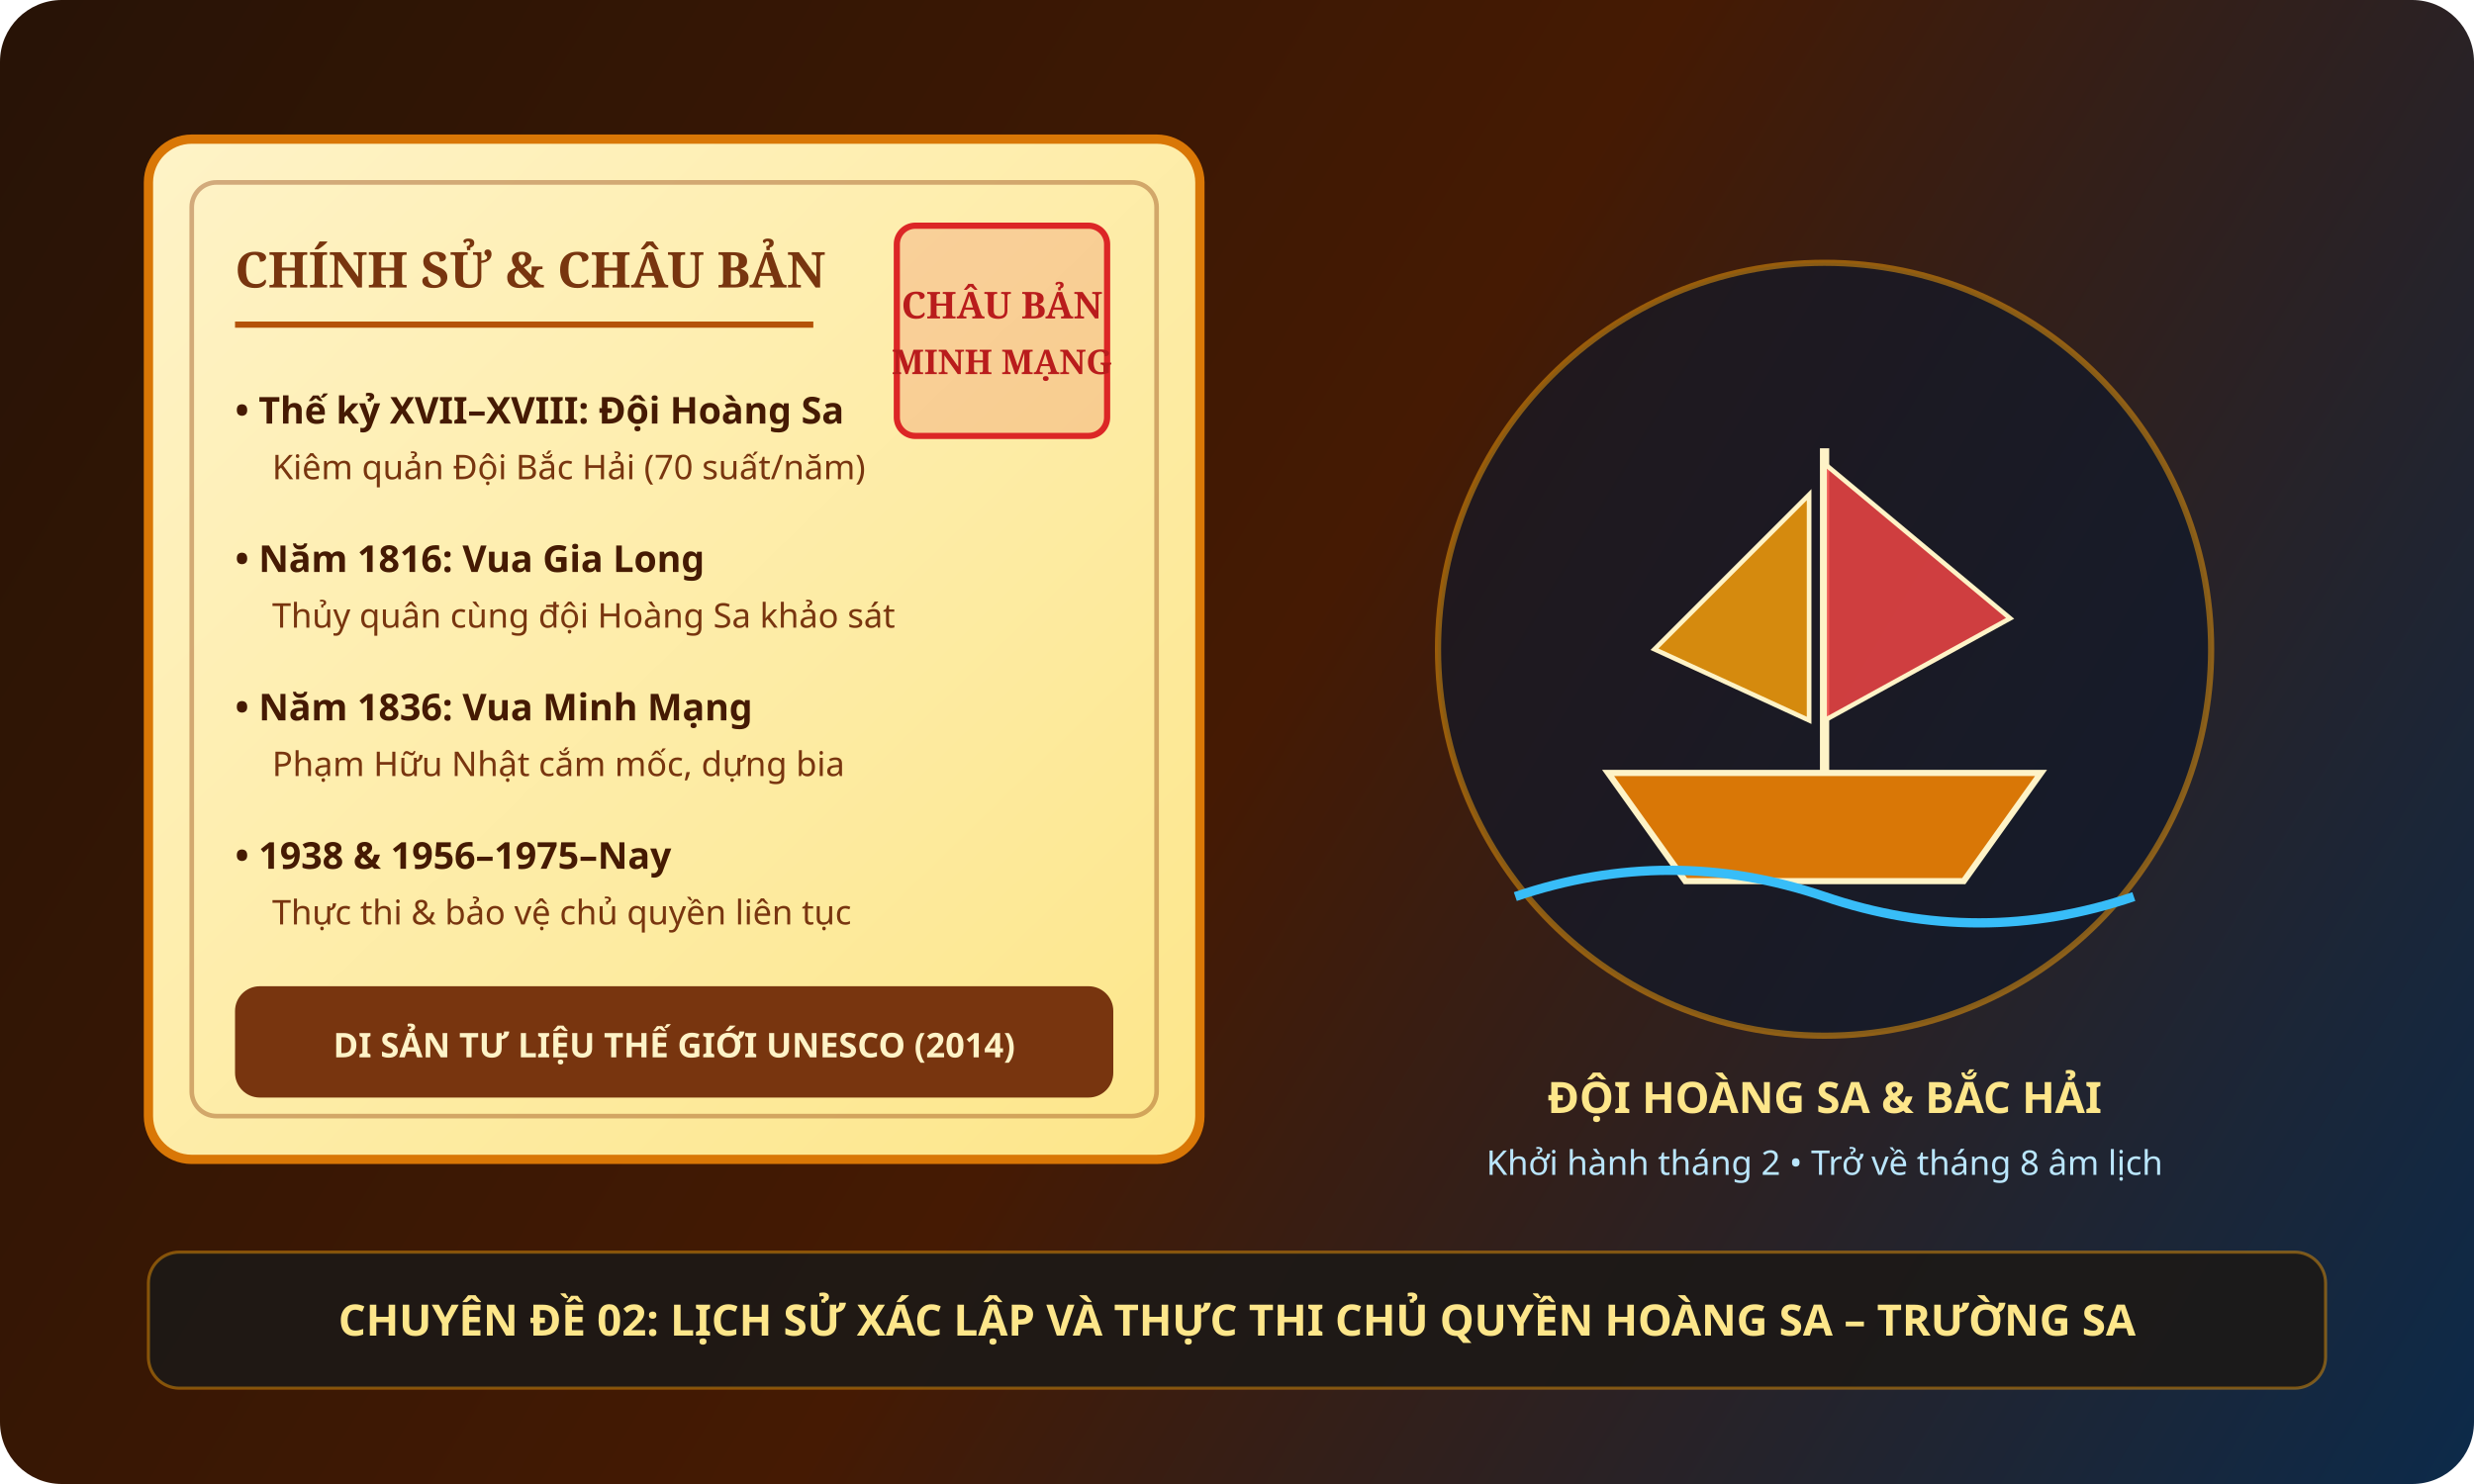
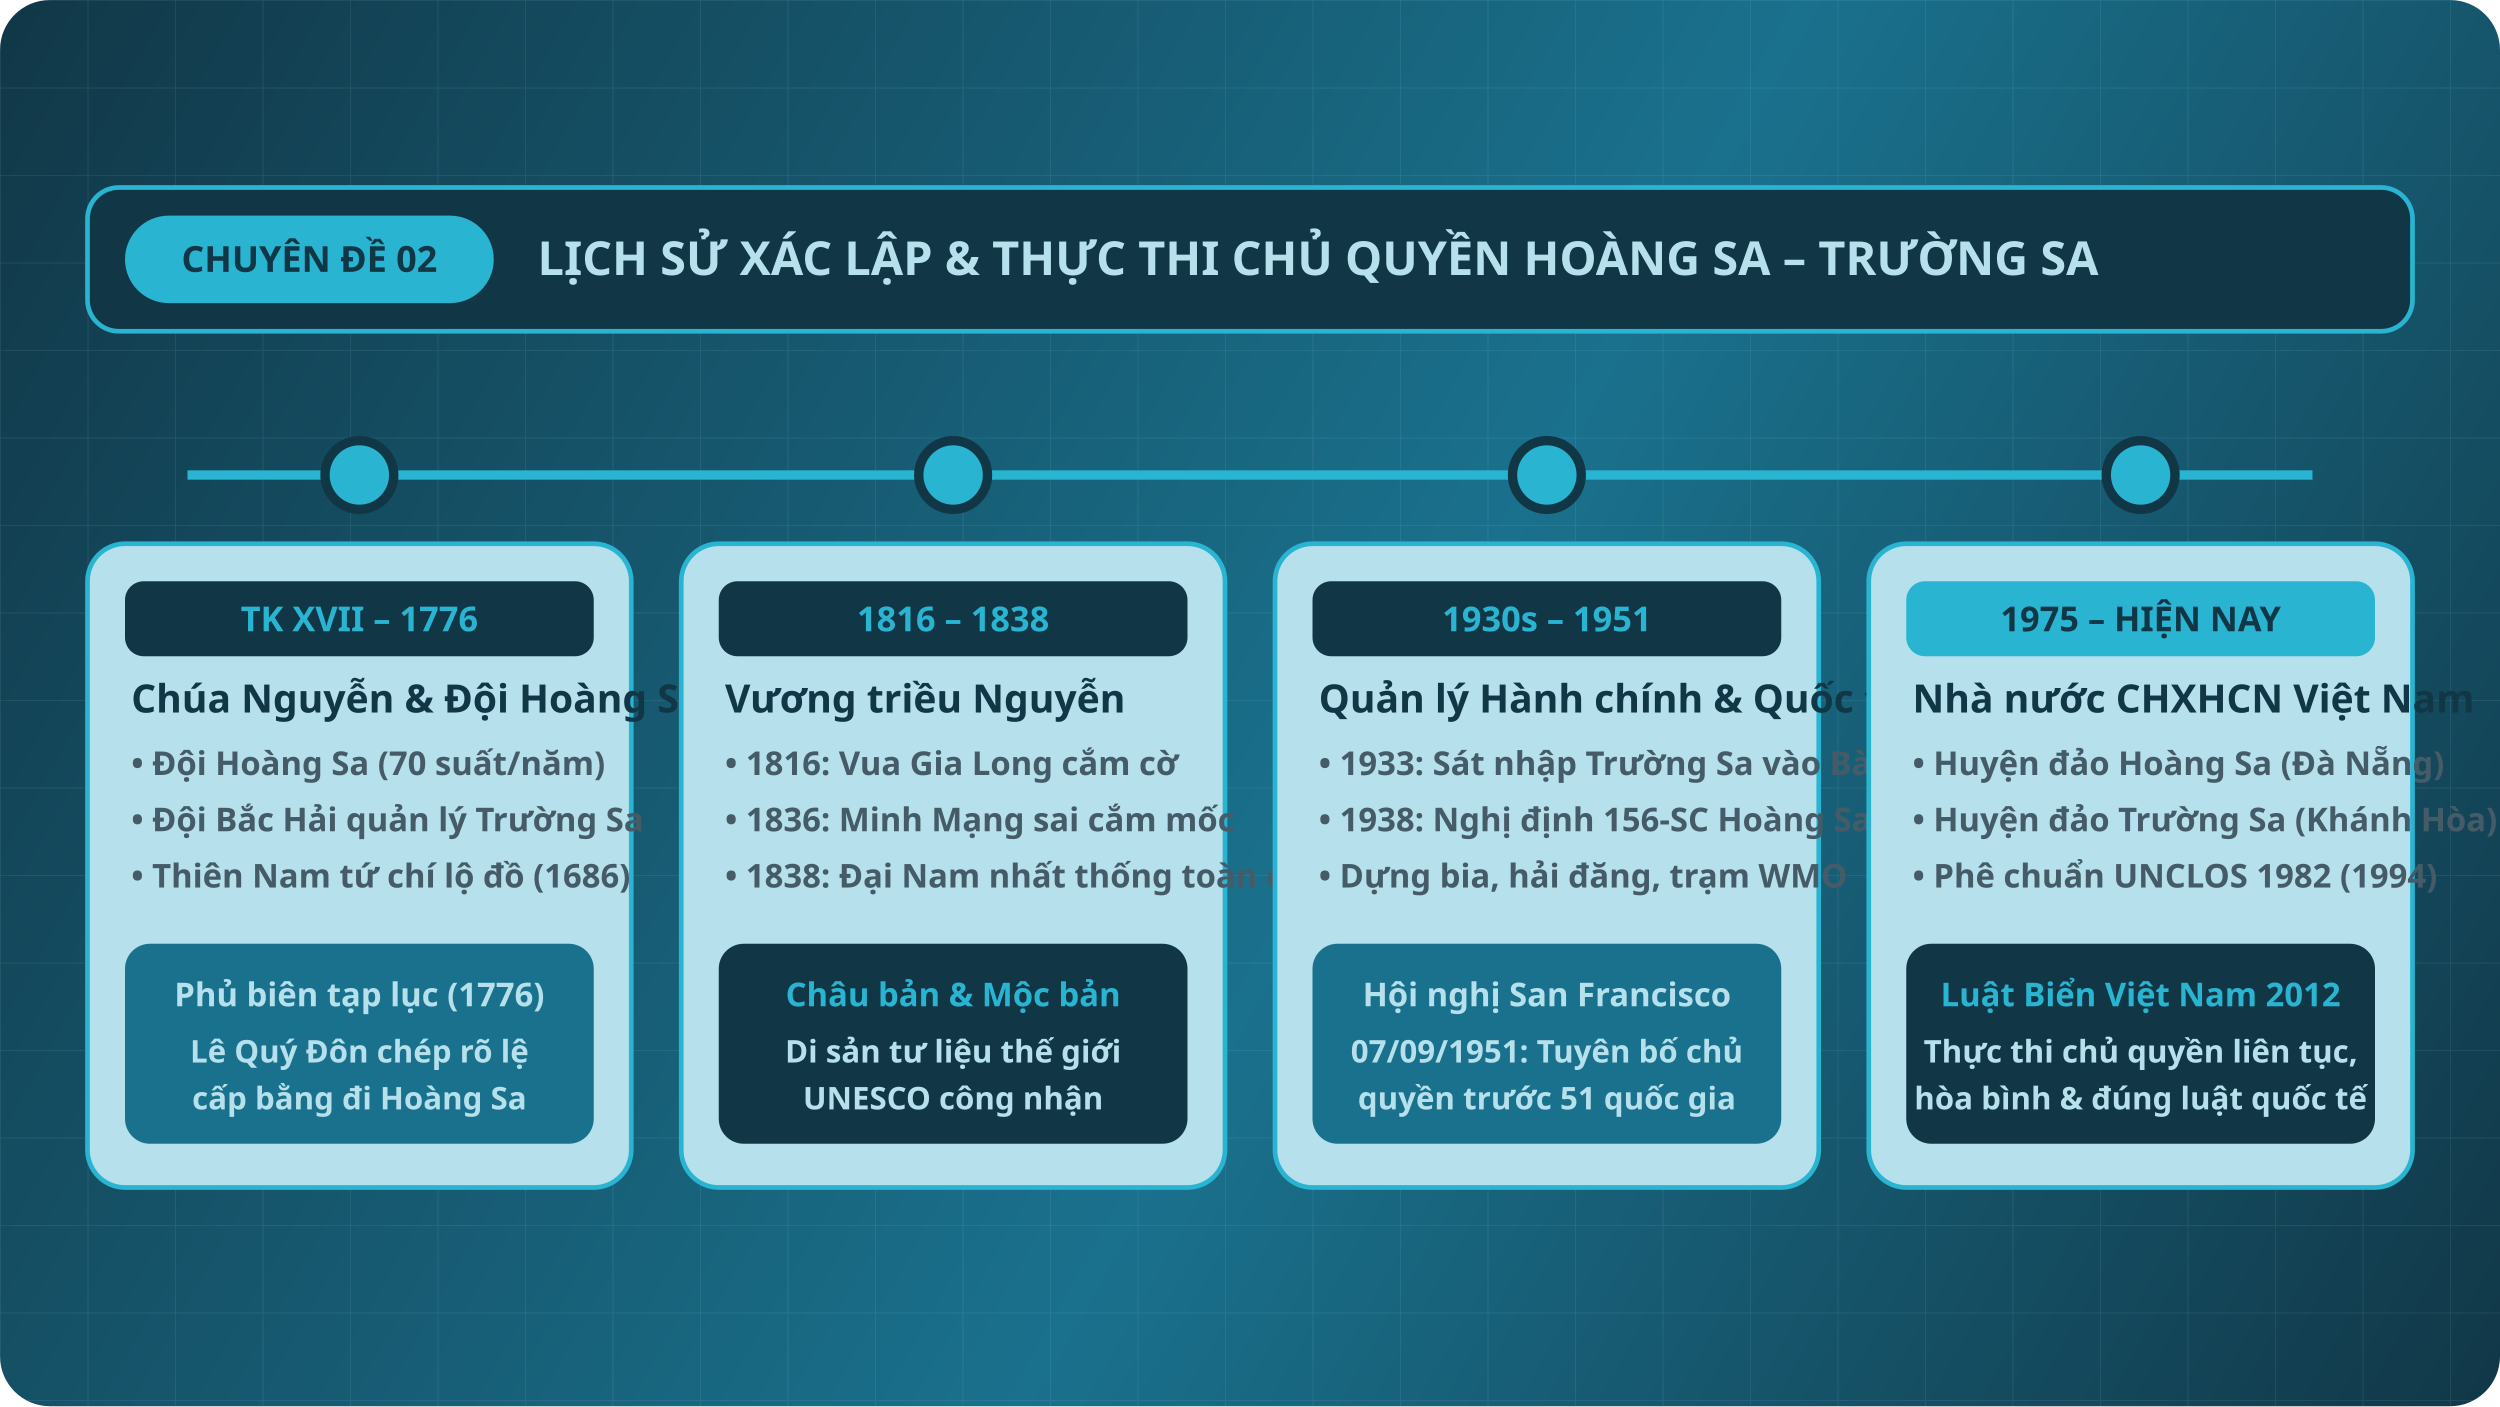
- <svg xmlns="http://www.w3.org/2000/svg" viewBox="0 0 800 480" fill="none">
+ <svg xmlns="http://www.w3.org/2000/svg" viewBox="0 0 800 450" fill="none">
  <defs>
-     <linearGradient id="bg02" x1="0" y1="0" x2="800" y2="480" gradientUnits="userSpaceOnUse">
-       <stop offset="0%" stop-color="#271306" />
-       <stop offset="50%" stop-color="#451A03" />
-       <stop offset="100%" stop-color="#0C2A4A" />
+     <linearGradient id="bgCd02" x1="0" y1="0" x2="800" y2="450" gradientUnits="userSpaceOnUse">
+       <stop offset="0%" stop-color="#113747" />
+       <stop offset="55%" stop-color="#1A718D" />
+       <stop offset="100%" stop-color="#113747" />
    </linearGradient>
-     <linearGradient id="scroll02" x1="0" y1="0" x2="1" y2="1">
-       <stop offset="0%" stop-color="#FEF3C7" />
-       <stop offset="100%" stop-color="#FDE68A" />
-     </linearGradient>
+     <pattern id="gridCd02" width="28" height="28" patternUnits="userSpaceOnUse">
+       <path d="M 28 0 L 0 0 0 28" fill="none" stroke="#B6E0EB" stroke-width="0.5" stroke-opacity="0.12" />
+     </pattern>
  </defs>
-   <rect width="800" height="480" rx="20" fill="url(#bg02)" />
-   <g transform="translate(48, 45)">
-     <rect width="340" height="330" rx="14" fill="url(#scroll02)" stroke="#D97706" stroke-width="3" />
-     <rect x="14" y="14" width="312" height="302" rx="8" stroke="#92400E" stroke-opacity="0.4" stroke-width="1.5" />
-     <rect x="242" y="28" width="68" height="68" rx="6" fill="#DC2626" fill-opacity="0.15" stroke="#DC2626" stroke-width="2" />
-     <text x="276" y="58" text-anchor="middle" fill="#B91C1C" font-family="serif" font-size="12" font-weight="700">CHÂU BẢN</text>
-     <text x="276" y="76" text-anchor="middle" fill="#B91C1C" font-family="serif" font-size="11" font-weight="700">MINH MẠNG</text>
-     <text x="28" y="48" fill="#78350F" font-family="serif" font-size="16" font-weight="800">CHÍNH SỬ &amp; CHÂU BẢN</text>
-     <line x1="28" y1="60" x2="215" y2="60" stroke="#B45309" stroke-width="2" />
-     <text x="28" y="92" fill="#451A03" font-family="sans-serif" font-size="12" font-weight="700">• Thế kỷ XVII–XVIII: Đội Hoàng Sa</text>
-     <text x="40" y="110" fill="#78350F" font-family="sans-serif" font-size="11">Kiêm quản Đội Bắc Hải (70 suất/năm)</text>
-     <text x="28" y="140" fill="#451A03" font-family="sans-serif" font-size="12" font-weight="700">• Năm 1816: Vua Gia Long</text>
-     <text x="40" y="158" fill="#78350F" font-family="sans-serif" font-size="11">Thủy quân cùng đội Hoàng Sa khảo sát</text>
-     <text x="28" y="188" fill="#451A03" font-family="sans-serif" font-size="12" font-weight="700">• Năm 1836: Vua Minh Mạng</text>
-     <text x="40" y="206" fill="#78350F" font-family="sans-serif" font-size="11">Phạm Hữu Nhật cắm mốc, dựng bia</text>
-     <text x="28" y="236" fill="#451A03" font-family="sans-serif" font-size="12" font-weight="700">• 1938 &amp; 1956–1975–Nay</text>
-     <text x="40" y="254" fill="#78350F" font-family="sans-serif" font-size="11">Thực thi &amp; bảo vệ chủ quyền liên tục</text>
-     <rect x="28" y="274" width="284" height="36" rx="8" fill="#78350F" />
-     <text x="170" y="297" text-anchor="middle" fill="#FEF3C7" font-family="sans-serif" font-size="11" font-weight="700">DI SẢN TƯ LIỆU THẾ GIỚI UNESCO (2014)</text>
-   </g>
-   <g transform="translate(435, 65)">
-     <circle cx="155" cy="145" r="125" fill="#0F172A" fill-opacity="0.65" stroke="#F59E0B" stroke-opacity="0.5" stroke-width="2" />
-     <path d="M85,185 L225,185 L200,220 L110,220 Z" fill="#D97706" stroke="#FEF3C7" stroke-width="2" />
-     <line x1="155" y1="80" x2="155" y2="185" stroke="#FEF3C7" stroke-width="3" />
-     <path d="M155,85 L215,135 L155,168 Z" fill="#EF4444" fill-opacity="0.85" stroke="#FEF3C7" stroke-width="1.5" />
-     <path d="M150,95 L100,145 L150,168 Z" fill="#F59E0B" fill-opacity="0.85" stroke="#FEF3C7" stroke-width="1.5" />
-     <path d="M55,225 Q105,208 155,225 T255,225" stroke="#38BDF8" stroke-width="3" fill="none" />
-     <text x="155" y="295" text-anchor="middle" fill="#FDE68A" font-family="sans-serif" font-size="14" font-weight="700">ĐỘI HOÀNG SA &amp; BẮC HẢI</text>
-     <text x="155" y="315" text-anchor="middle" fill="#BAE6FD" font-family="sans-serif" font-size="11">Khởi hành tháng 2 • Trở về tháng 8 âm lịch</text>
-   </g>
-   <rect x="48" y="405" width="704" height="44" rx="10" fill="#1C1917" fill-opacity="0.9" stroke="#F59E0B" stroke-opacity="0.45" />
-   <text x="400" y="432" text-anchor="middle" fill="#FDE68A" font-family="sans-serif" font-size="14" font-weight="700">CHUYÊN ĐỀ 02: LỊCH SỬ XÁC LẬP VÀ THỰC THI CHỦ QUYỀN HOÀNG SA – TRƯỜNG SA</text>
+   <rect width="800" height="450" rx="16" fill="url(#bgCd02)" />
+   <rect width="800" height="450" rx="16" fill="url(#gridCd02)" />
+   <rect x="28" y="60" width="744" height="46" rx="10" fill="#113747" stroke="#29B4D1" stroke-width="1.5" />
+   <rect x="40" y="69" width="118" height="28" rx="14" fill="#29B4D1" />
+   <text x="99" y="87" text-anchor="middle" fill="#113747" font-family="Be Vietnam Pro, sans-serif" font-size="11.5" font-weight="800">CHUYÊN ĐỀ 02</text>
+   <text x="172" y="88" fill="#B6E0EB" font-family="Be Vietnam Pro, sans-serif" font-size="15" font-weight="800">LỊCH SỬ XÁC LẬP &amp; THỰC THI CHỦ QUYỀN HOÀNG SA – TRƯỜNG SA</text>
+   <line x1="60" y1="152" x2="740" y2="152" stroke="#29B4D1" stroke-width="3" />
+   <circle cx="115" cy="152" r="11" fill="#29B4D1" stroke="#113747" stroke-width="3" />
+   <rect x="28" y="174" width="174" height="206" rx="12" fill="#B6E0EB" stroke="#29B4D1" stroke-width="1.5" />
+   <rect x="40" y="186" width="150" height="24" rx="6" fill="#113747" />
+   <text x="115" y="202" text-anchor="middle" fill="#29B4D1" font-family="Be Vietnam Pro, sans-serif" font-size="11" font-weight="800">TK XVII – 1776</text>
+   <text x="42" y="228" fill="#113747" font-family="Be Vietnam Pro, sans-serif" font-size="12.5" font-weight="800">Chúa Nguyễn &amp; Đội Hoàng Sa</text>
+   <text x="42" y="248" fill="#455C68" font-family="Be Vietnam Pro, sans-serif" font-size="10.5" font-weight="600">• Đội Hoàng Sa (70 suất/năm)</text>
+   <text x="42" y="266" fill="#455C68" font-family="Be Vietnam Pro, sans-serif" font-size="10.5" font-weight="600">• Đội Bắc Hải quản lý Trường Sa</text>
+   <text x="42" y="284" fill="#455C68" font-family="Be Vietnam Pro, sans-serif" font-size="10.5" font-weight="600">• Thiên Nam tứ chí lộ đồ (1686)</text>
+   <rect x="40" y="302" width="150" height="64" rx="8" fill="#1A718D" />
+   <text x="115" y="322" text-anchor="middle" fill="#B6E0EB" font-family="Be Vietnam Pro, sans-serif" font-size="10.5" font-weight="800">Phủ biên tạp lục (1776)</text>
+   <text x="115" y="340" text-anchor="middle" fill="#B6E0EB" font-family="Be Vietnam Pro, sans-serif" font-size="10" font-weight="600">Lê Quý Đôn chép rõ lệ</text>
+   <text x="115" y="355" text-anchor="middle" fill="#B6E0EB" font-family="Be Vietnam Pro, sans-serif" font-size="10" font-weight="600">cấp bằng đi Hoàng Sa</text>
+   <circle cx="305" cy="152" r="11" fill="#29B4D1" stroke="#113747" stroke-width="3" />
+   <rect x="218" y="174" width="174" height="206" rx="12" fill="#B6E0EB" stroke="#29B4D1" stroke-width="1.5" />
+   <rect x="230" y="186" width="150" height="24" rx="6" fill="#113747" />
+   <text x="305" y="202" text-anchor="middle" fill="#29B4D1" font-family="Be Vietnam Pro, sans-serif" font-size="11" font-weight="800">1816 – 1838</text>
+   <text x="232" y="228" fill="#113747" font-family="Be Vietnam Pro, sans-serif" font-size="12.5" font-weight="800">Vương triều Nguyễn</text>
+   <text x="232" y="248" fill="#455C68" font-family="Be Vietnam Pro, sans-serif" font-size="10.5" font-weight="600">• 1816: Vua Gia Long cắm cờ</text>
+   <text x="232" y="266" fill="#455C68" font-family="Be Vietnam Pro, sans-serif" font-size="10.5" font-weight="600">• 1836: Minh Mạng sai cắm mốc</text>
+   <text x="232" y="284" fill="#455C68" font-family="Be Vietnam Pro, sans-serif" font-size="10.5" font-weight="600">• 1838: Đại Nam nhất thống toàn đồ</text>
+   <rect x="230" y="302" width="150" height="64" rx="8" fill="#113747" />
+   <text x="305" y="322" text-anchor="middle" fill="#29B4D1" font-family="Be Vietnam Pro, sans-serif" font-size="10.5" font-weight="800">Châu bản &amp; Mộc bản</text>
+   <text x="305" y="340" text-anchor="middle" fill="#B6E0EB" font-family="Be Vietnam Pro, sans-serif" font-size="10" font-weight="600">Di sản tư liệu thế giới</text>
+   <text x="305" y="355" text-anchor="middle" fill="#B6E0EB" font-family="Be Vietnam Pro, sans-serif" font-size="10" font-weight="600">UNESCO công nhận</text>
+   <circle cx="495" cy="152" r="11" fill="#29B4D1" stroke="#113747" stroke-width="3" />
+   <rect x="408" y="174" width="174" height="206" rx="12" fill="#B6E0EB" stroke="#29B4D1" stroke-width="1.5" />
+   <rect x="420" y="186" width="150" height="24" rx="6" fill="#113747" />
+   <text x="495" y="202" text-anchor="middle" fill="#29B4D1" font-family="Be Vietnam Pro, sans-serif" font-size="11" font-weight="800">1930s – 1951</text>
+   <text x="422" y="228" fill="#113747" font-family="Be Vietnam Pro, sans-serif" font-size="12.5" font-weight="800">Quản lý Hành chính &amp; Quốc tế</text>
+   <text x="422" y="248" fill="#455C68" font-family="Be Vietnam Pro, sans-serif" font-size="10.5" font-weight="600">• 1933: Sát nhập Trường Sa vào Bà Rịa</text>
+   <text x="422" y="266" fill="#455C68" font-family="Be Vietnam Pro, sans-serif" font-size="10.5" font-weight="600">• 1938: Nghị định 156-SC Hoàng Sa</text>
+   <text x="422" y="284" fill="#455C68" font-family="Be Vietnam Pro, sans-serif" font-size="10.5" font-weight="600">• Dựng bia, hải đăng, trạm WMO</text>
+   <rect x="420" y="302" width="150" height="64" rx="8" fill="#1A718D" />
+   <text x="495" y="322" text-anchor="middle" fill="#B6E0EB" font-family="Be Vietnam Pro, sans-serif" font-size="10.5" font-weight="800">Hội nghị San Francisco</text>
+   <text x="495" y="340" text-anchor="middle" fill="#B6E0EB" font-family="Be Vietnam Pro, sans-serif" font-size="10" font-weight="600">07/09/1951: Tuyên bố chủ</text>
+   <text x="495" y="355" text-anchor="middle" fill="#B6E0EB" font-family="Be Vietnam Pro, sans-serif" font-size="10" font-weight="600">quyền trước 51 quốc gia</text>
+   <circle cx="685" cy="152" r="11" fill="#29B4D1" stroke="#113747" stroke-width="3" />
+   <rect x="598" y="174" width="174" height="206" rx="12" fill="#B6E0EB" stroke="#29B4D1" stroke-width="1.5" />
+   <rect x="610" y="186" width="150" height="24" rx="6" fill="#29B4D1" />
+   <text x="685" y="202" text-anchor="middle" fill="#113747" font-family="Be Vietnam Pro, sans-serif" font-size="11" font-weight="900">1975 – HIỆN NAY</text>
+   <text x="612" y="228" fill="#113747" font-family="Be Vietnam Pro, sans-serif" font-size="12.5" font-weight="800">Nhà nước CHXHCN Việt Nam</text>
+   <text x="612" y="248" fill="#455C68" font-family="Be Vietnam Pro, sans-serif" font-size="10.5" font-weight="600">• Huyện đảo Hoàng Sa (Đà Nẵng)</text>
+   <text x="612" y="266" fill="#455C68" font-family="Be Vietnam Pro, sans-serif" font-size="10.5" font-weight="600">• Huyện đảo Trường Sa (Khánh Hòa)</text>
+   <text x="612" y="284" fill="#455C68" font-family="Be Vietnam Pro, sans-serif" font-size="10.5" font-weight="600">• Phê chuẩn UNCLOS 1982 (1994)</text>
+   <rect x="610" y="302" width="150" height="64" rx="8" fill="#113747" />
+   <text x="685" y="322" text-anchor="middle" fill="#29B4D1" font-family="Be Vietnam Pro, sans-serif" font-size="10.5" font-weight="800">Luật Biển Việt Nam 2012</text>
+   <text x="685" y="340" text-anchor="middle" fill="#B6E0EB" font-family="Be Vietnam Pro, sans-serif" font-size="10" font-weight="600">Thực thi chủ quyền liên tục,</text>
+   <text x="685" y="355" text-anchor="middle" fill="#B6E0EB" font-family="Be Vietnam Pro, sans-serif" font-size="10" font-weight="600">hòa bình &amp; đúng luật quốc tế</text>
</svg>
